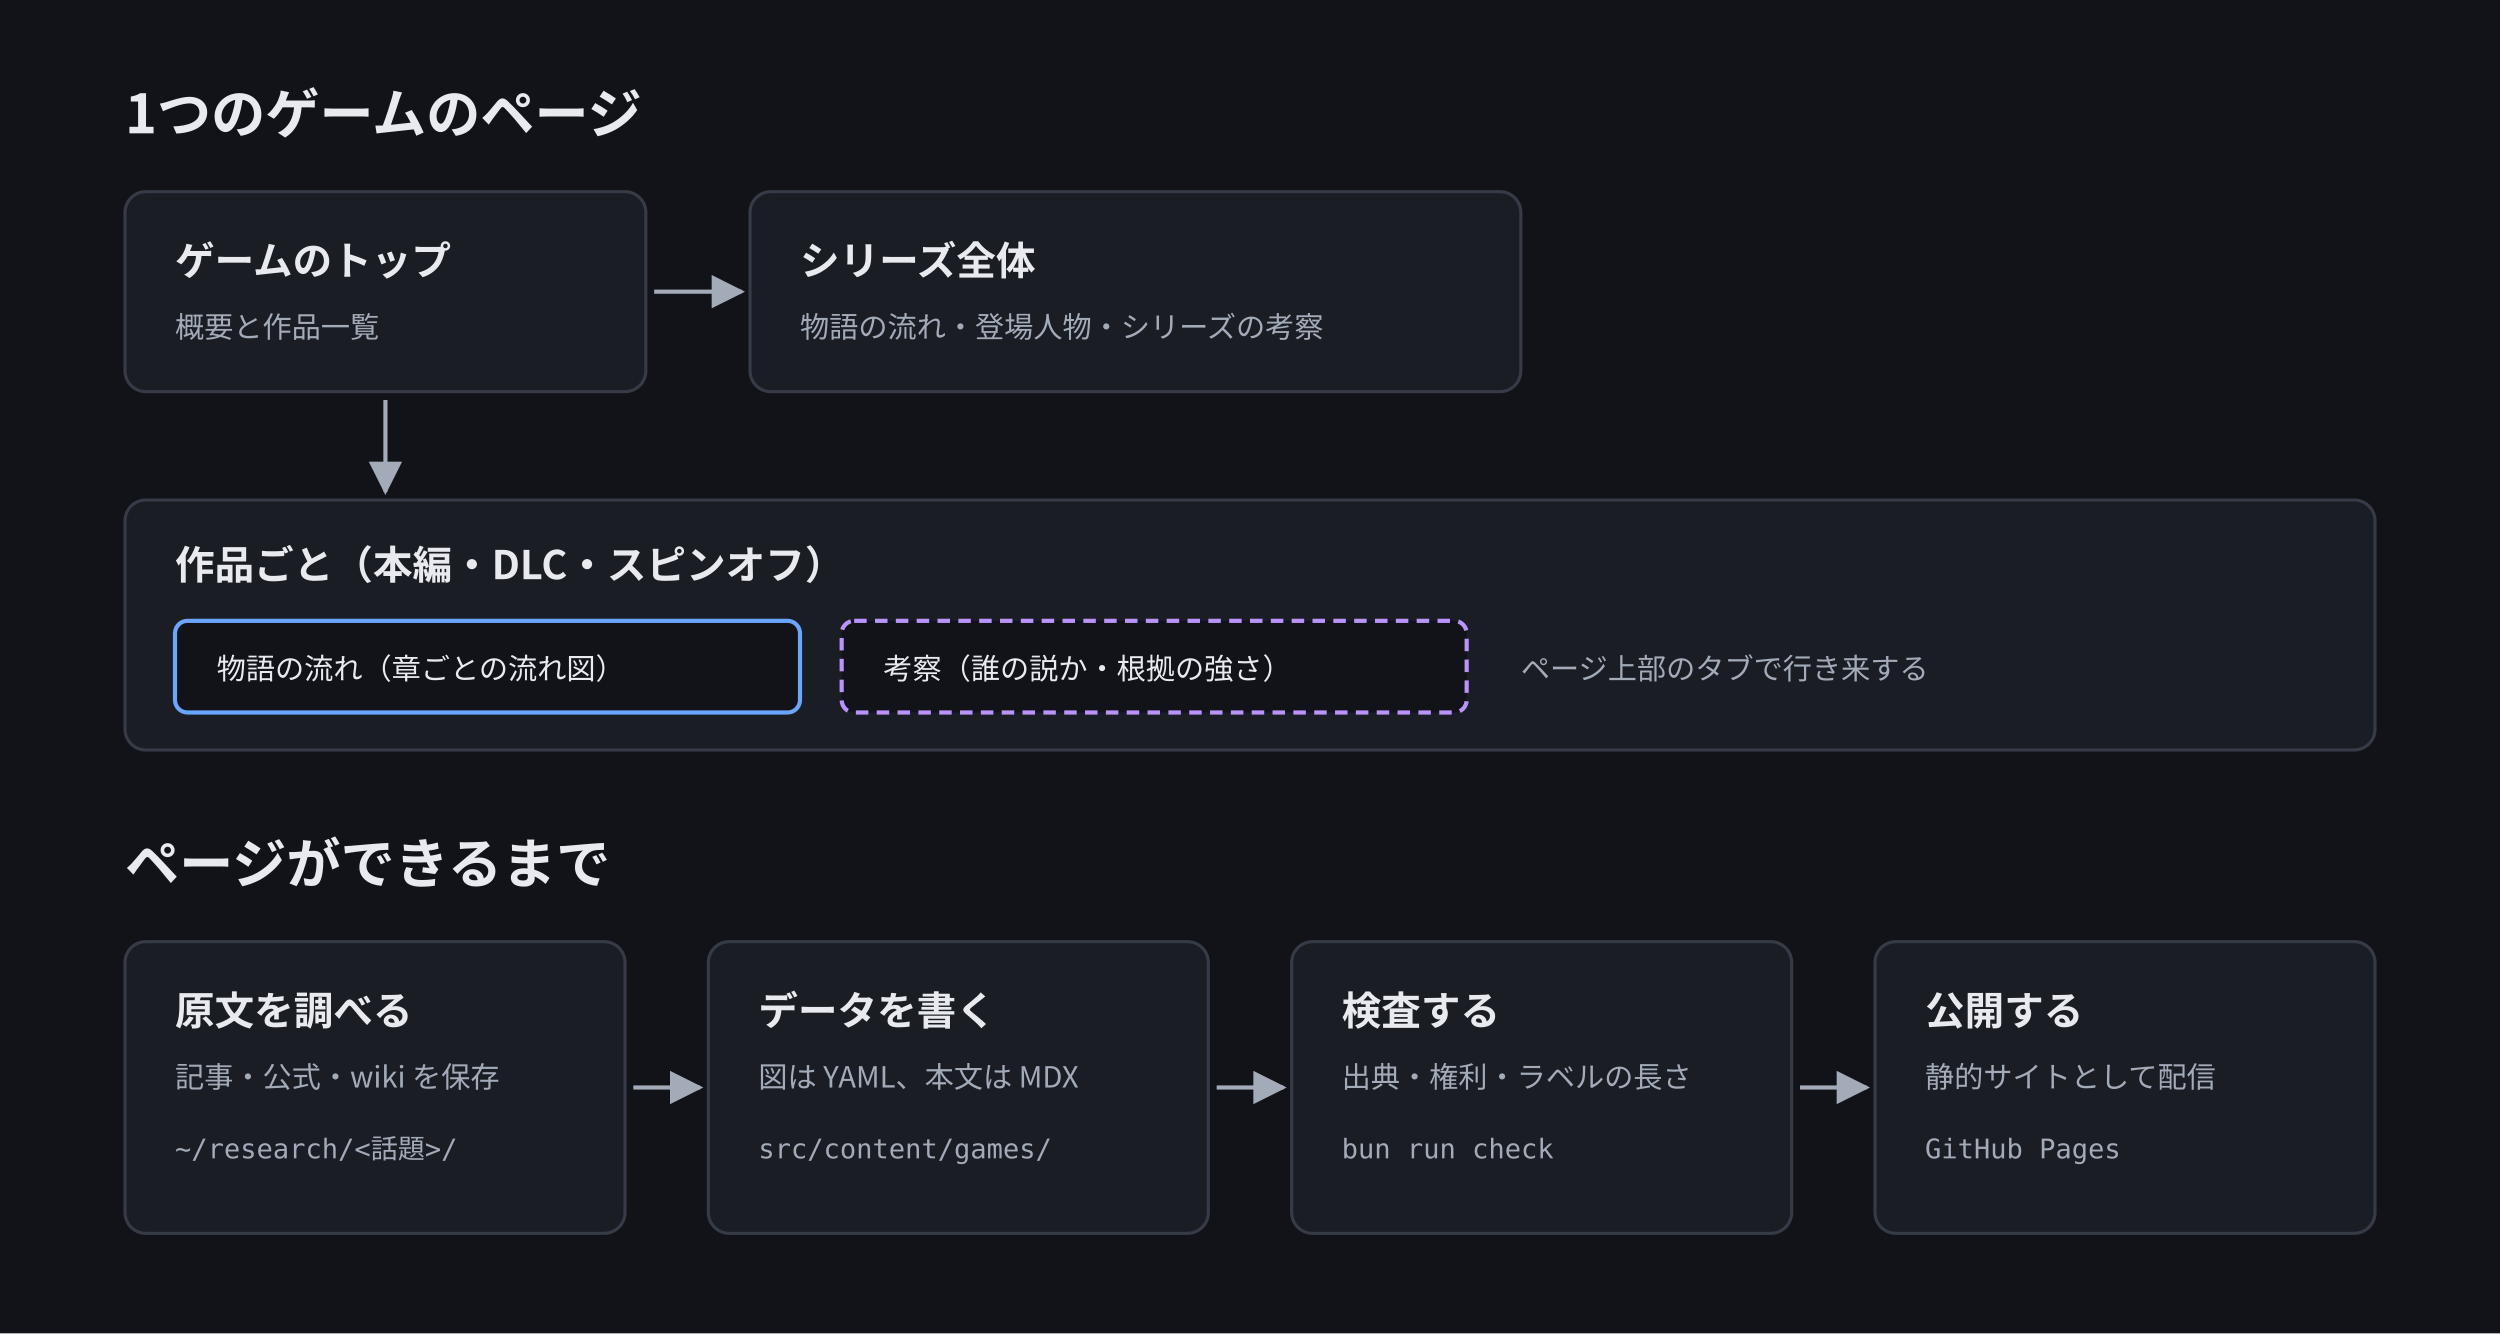
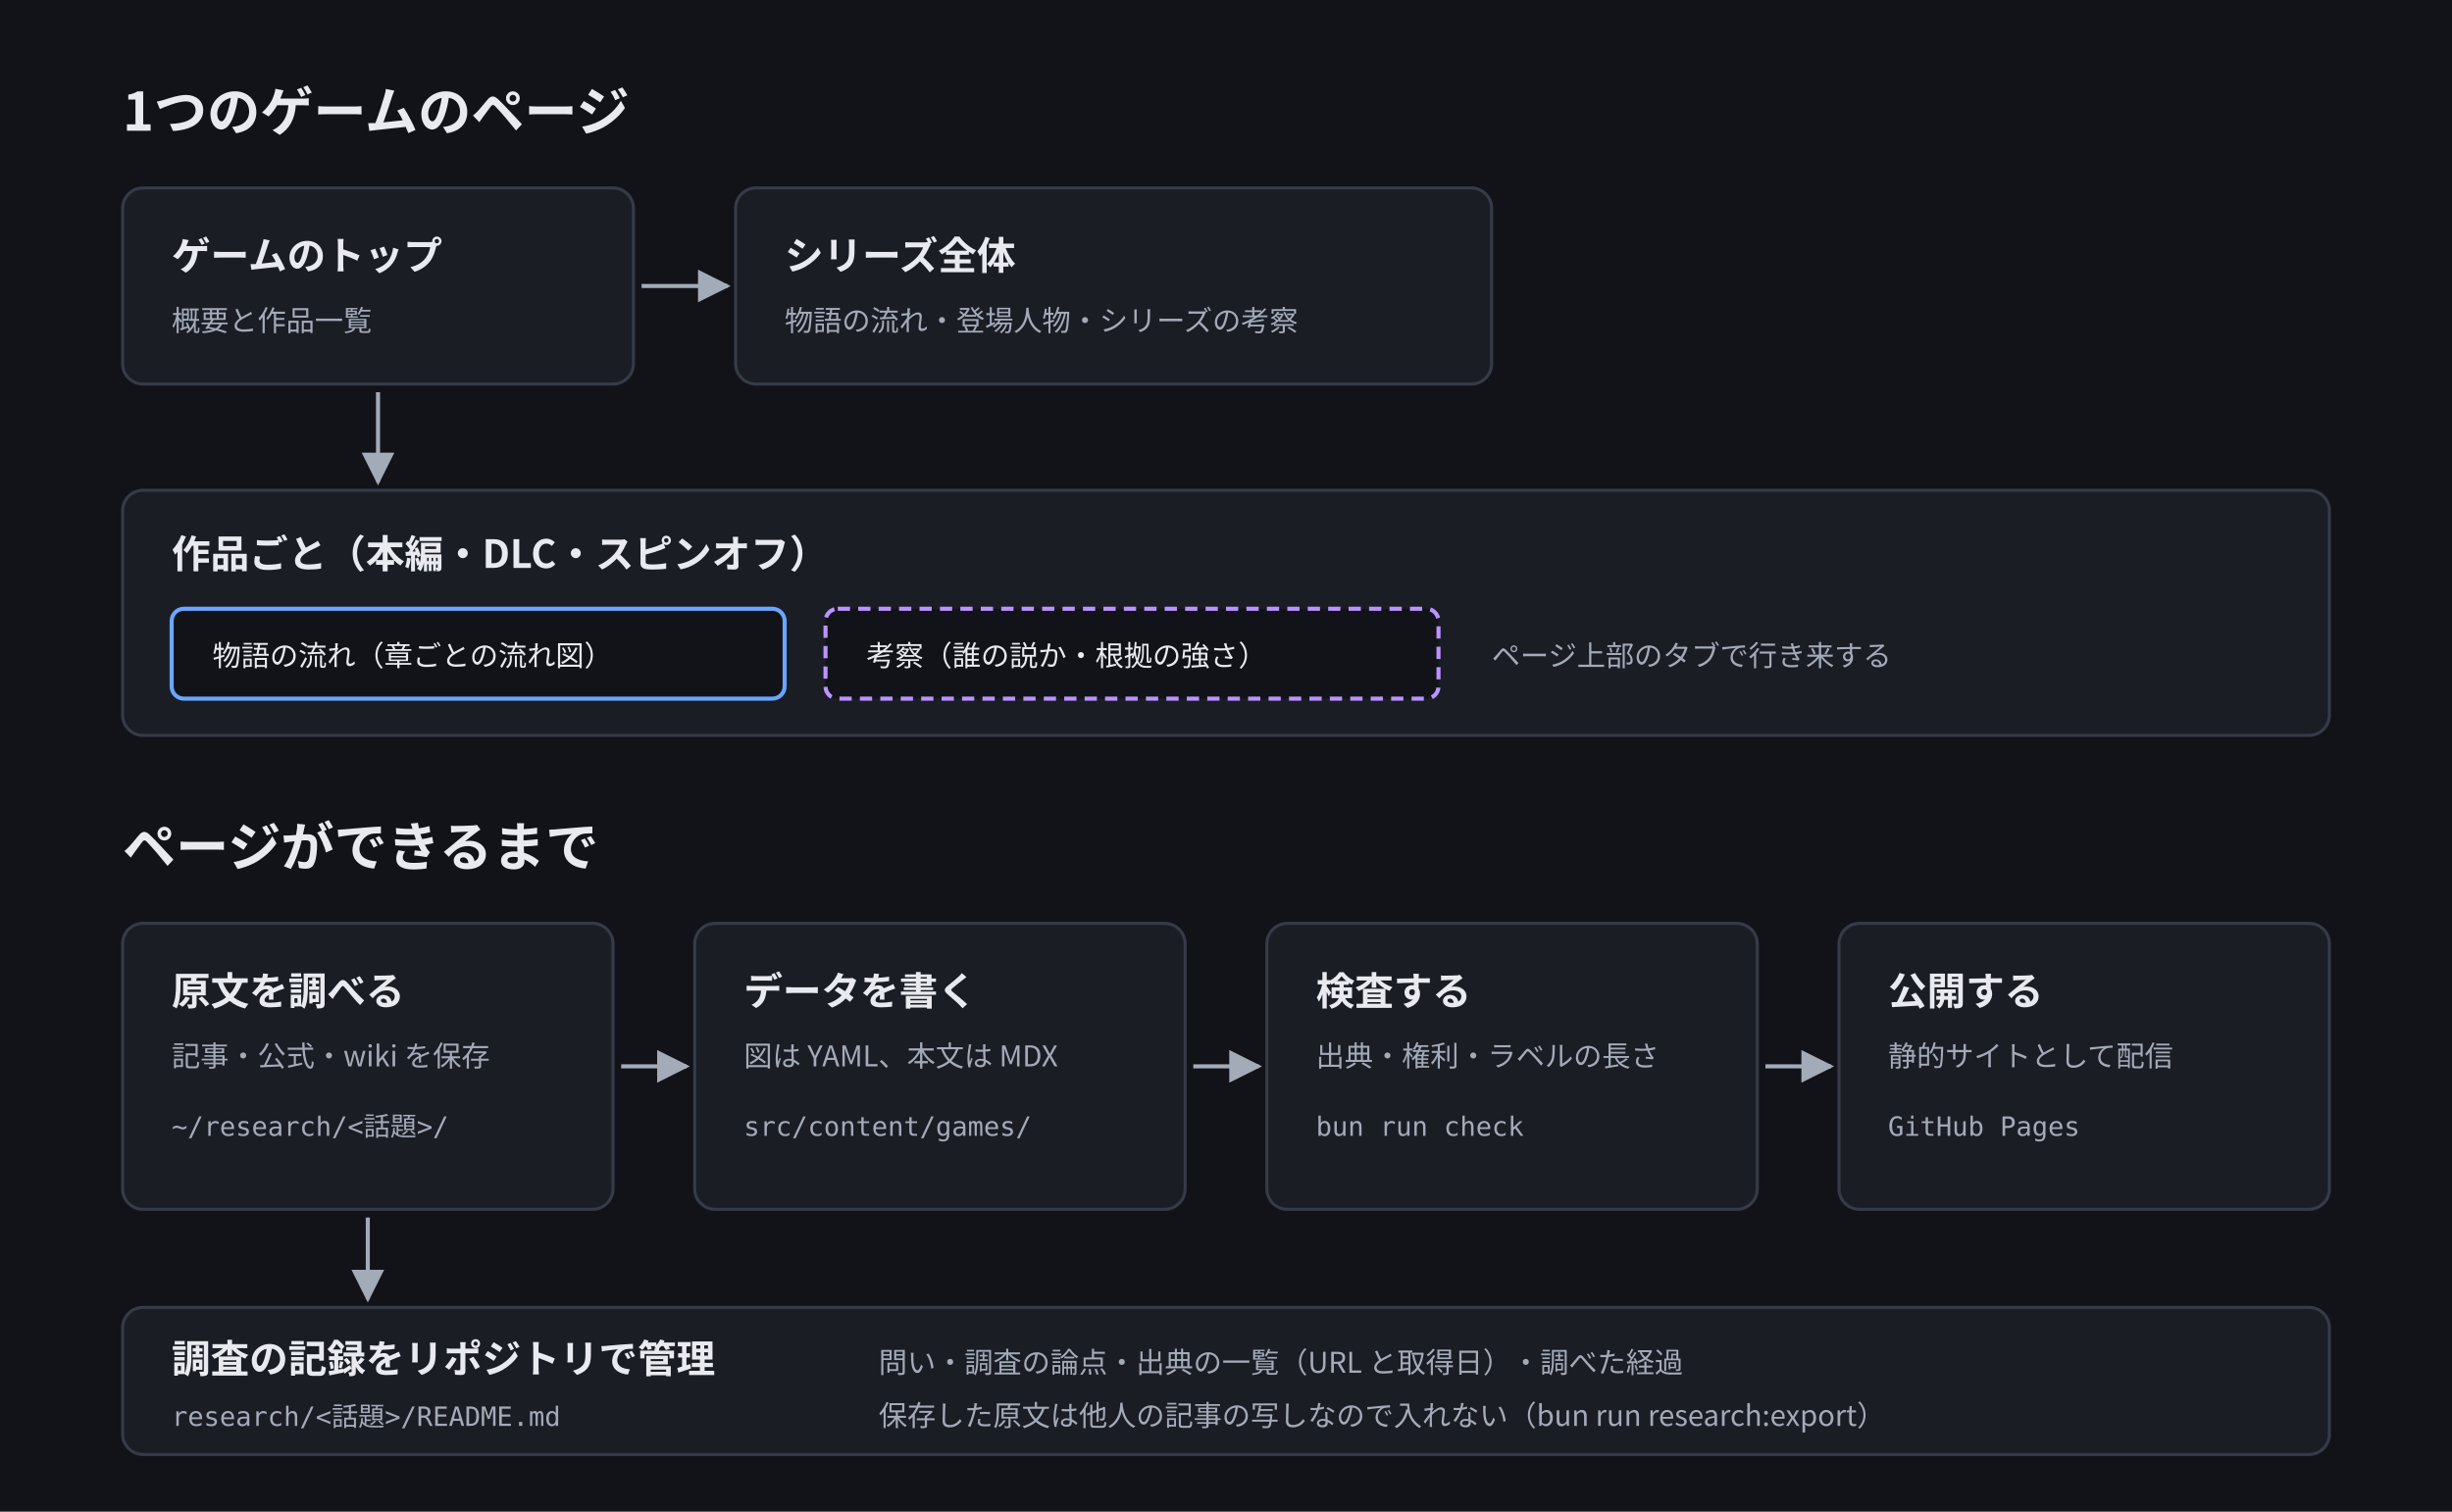
- <svg xmlns="http://www.w3.org/2000/svg" viewBox="0 0 1200 640" width="1200" height="640" role="img" aria-labelledby="t d">
+ <svg xmlns="http://www.w3.org/2000/svg" viewBox="0 0 1200 740" width="1200" height="740" role="img" aria-labelledby="t d">
  <defs>
    <marker id="ar" viewBox="0 0 10 10" refX="9" refY="5" markerWidth="8" markerHeight="8" orient="auto">
      <path d="M0,0 L10,5 L0,10 z" fill="#a3aab8" />
    </marker>
  </defs>
  <style>
    text { font-family: "Hiragino Sans", "Hiragino Kaku Gothic ProN", "Noto Sans JP", "Noto Sans CJK JP", "Yu Gothic", Meiryo, sans-serif; fill: #e8eaef; }
    .muted { fill: #a3aab8; }
    .h { font-size: 26px; font-weight: 700; }
    .bt { font-size: 19px; font-weight: 700; }
    .bs { font-size: 14px; }
    .code { font-family: ui-monospace, "SFMono-Regular", Menlo, Consolas, monospace; font-size: 13px; fill: #a3aab8; }
    .card { fill: #1a1d24; stroke: #363b47; stroke-width: 1.5; }
  </style>
-   <rect width="1200" height="640" fill="#111318" />
+   <rect width="1200" height="740" fill="#111318" />
  <text x="60" y="64" class="h">1つのゲームのページ</text>
  <rect x="60" y="92" width="250" height="96" rx="10" class="card" stroke="#ff7a5c" />
  <text x="84" y="132" class="bt">ゲームのトップ</text>
  <text x="84" y="162" class="bs muted">概要と作品一覧</text>
  <line x1="314" y1="140" x2="356" y2="140" stroke="#a3aab8" stroke-width="2" marker-end="url(#ar)" />
  <g>
    <rect x="360" y="92" width="370" height="96" rx="10" class="card" />
    <text x="384" y="132" class="bt">シリーズ全体</text>
    <text x="384" y="162" class="bs muted">物語の流れ・登場人物・シリーズの考察</text>
  </g>
  <line x1="185" y1="192" x2="185" y2="236" stroke="#a3aab8" stroke-width="2" marker-end="url(#ar)" />
  <rect x="60" y="240" width="1080" height="120" rx="10" class="card" />
  <text x="84" y="278" class="bt">作品ごと（本編・DLC・スピンオフ）</text>
  <rect x="84" y="298" width="300" height="44" rx="6" fill="#111318" stroke="#6aa6ff" stroke-width="2" />
  <text x="104" y="326" class="bs">物語の流れ（章ごとの流れ図）</text>
  <rect x="404" y="298" width="300" height="44" rx="6" fill="#111318" stroke="#bb93ff" stroke-width="2" stroke-dasharray="6 4" />
  <text x="424" y="326" class="bs">考察（誰の説か・根拠の強さ）</text>
  <text x="730" y="326" class="bs muted">ページ上部のタブで行き来する</text>
  <text x="60" y="424" class="h">ページができるまで</text>
  <g>
    <rect x="60" y="452" width="240" height="140" rx="10" class="card" />
    <text x="84" y="492" class="bt">原文を調べる</text>
    <text x="84" y="522" class="bs muted">記事・公式・wiki を保存</text>
    <text x="84" y="556" class="code">~/research/&lt;話題&gt;/</text>
  </g>
  <line x1="304" y1="522" x2="336" y2="522" stroke="#a3aab8" stroke-width="2" marker-end="url(#ar)" />
  <g>
    <rect x="340" y="452" width="240" height="140" rx="10" class="card" />
    <text x="364" y="492" class="bt">データを書く</text>
    <text x="364" y="522" class="bs muted">図は YAML、本文は MDX</text>
    <text x="364" y="556" class="code">src/content/games/</text>
  </g>
  <line x1="584" y1="522" x2="616" y2="522" stroke="#a3aab8" stroke-width="2" marker-end="url(#ar)" />
  <g>
    <rect x="620" y="452" width="240" height="140" rx="10" class="card" />
    <text x="644" y="492" class="bt">検査する</text>
    <text x="644" y="522" class="bs muted">出典・権利・ラベルの長さ</text>
    <text x="644" y="556" class="code">bun run check</text>
  </g>
  <line x1="864" y1="522" x2="896" y2="522" stroke="#a3aab8" stroke-width="2" marker-end="url(#ar)" />
  <g>
    <rect x="900" y="452" width="240" height="140" rx="10" class="card" stroke="#45c993" />
    <text x="924" y="492" class="bt">公開する</text>
    <text x="924" y="522" class="bs muted">静的サイトとして配信</text>
    <text x="924" y="556" class="code">GitHub Pages</text>
  </g>
+   <line x1="180" y1="596" x2="180" y2="636" stroke="#a3aab8" stroke-width="2" marker-end="url(#ar)" />
+   <rect x="60" y="640" width="1080" height="72" rx="10" class="card" stroke="#e3a640" />
+   <text x="84" y="672" class="bt">調査の記録をリポジトリで管理</text>
+   <text x="84" y="698" class="code">research/&lt;話題&gt;/README.md</text>
+   <text x="430" y="672" class="bs muted">問い・調査の論点・出典の一覧（URL と取得日）・調べた経過</text>
+   <text x="430" y="698" class="bs muted">保存した原文は他人の記事の写しなので入れない（bun run research:export）</text>
</svg>
